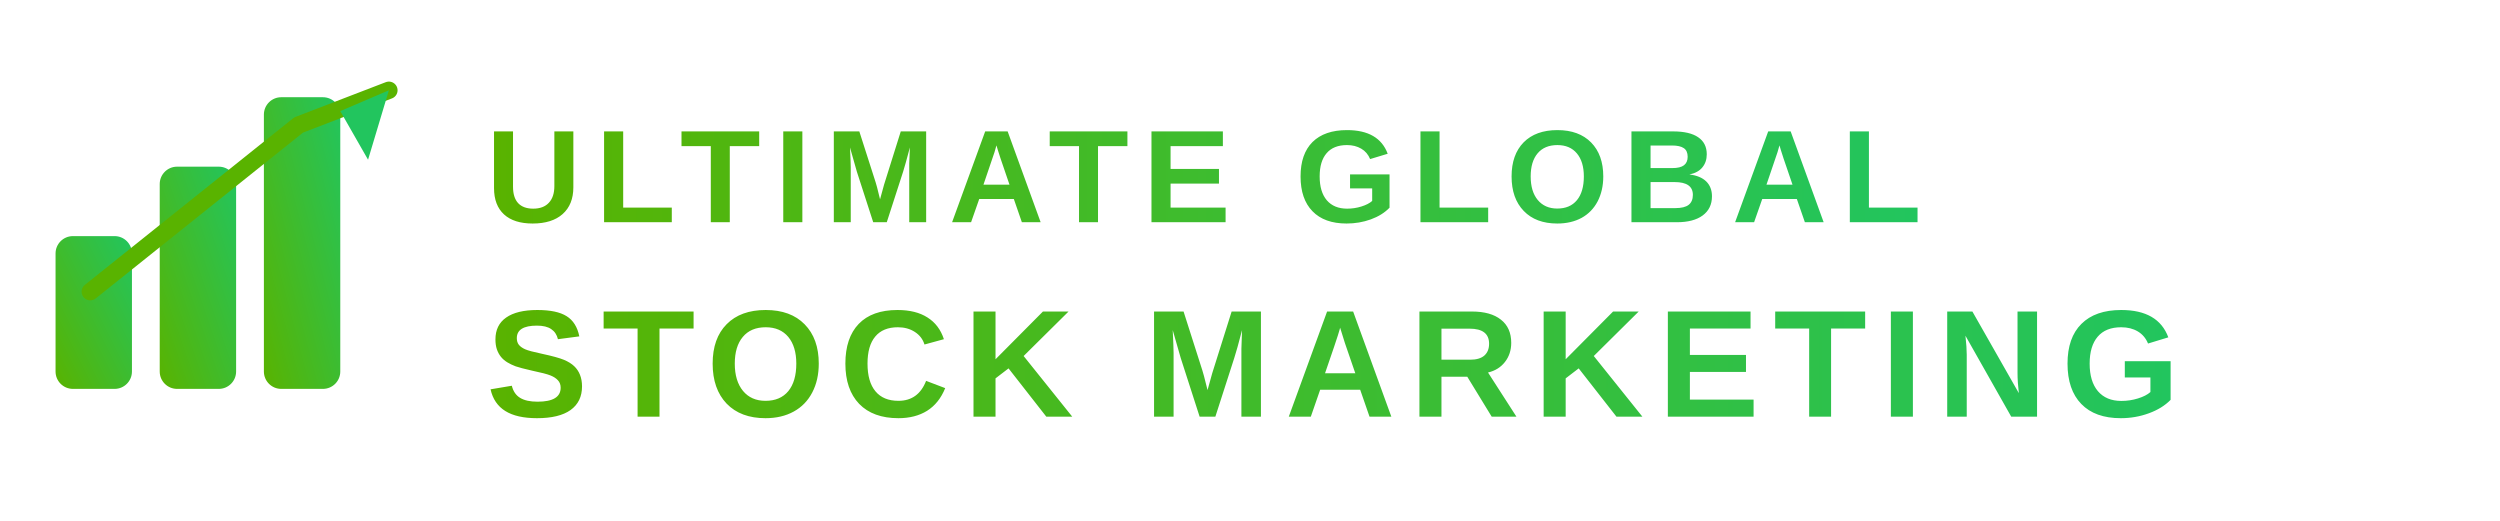
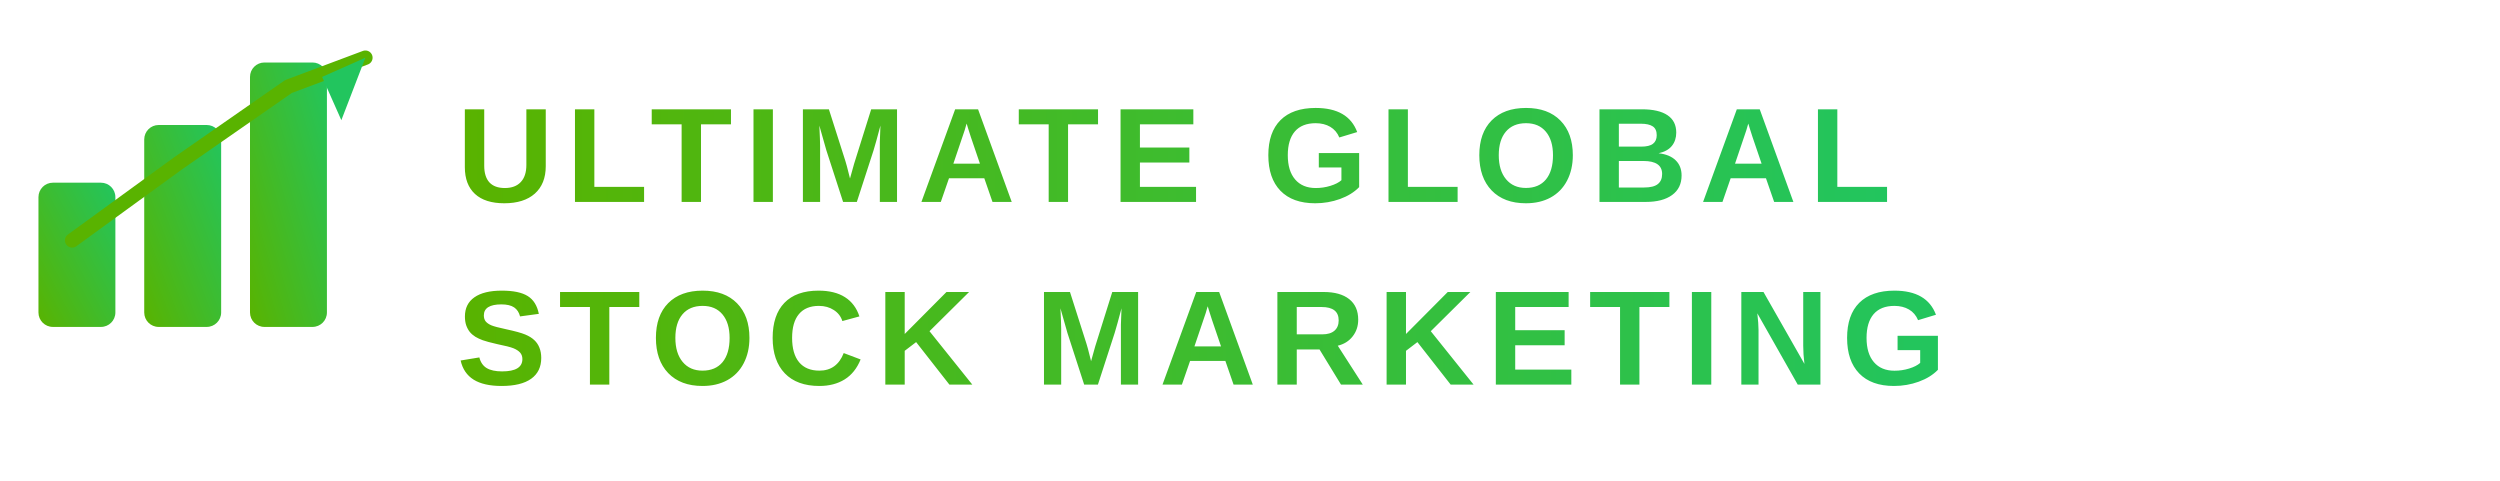
- <svg xmlns="http://www.w3.org/2000/svg" viewBox="0 0 360 75" width="360" height="75" role="img" aria-label="Ultimate Global Stock Marketing">
+ <svg xmlns="http://www.w3.org/2000/svg" viewBox="0 0 520 100" width="520" height="100" role="img" aria-label="Ultimate Global Stock Marketing">
  <defs>
    <linearGradient id="greenGrad" x1="0%" y1="0%" x2="100%" y2="0%">
      <stop offset="0%" style="stop-color:#59b300;stop-opacity:1" />
      <stop offset="100%" style="stop-color:#22c55e;stop-opacity:1" />
    </linearGradient>
    <linearGradient id="iconGrad" x1="0%" y1="100%" x2="100%" y2="0%">
      <stop offset="0%" style="stop-color:#59b300;stop-opacity:1" />
      <stop offset="100%" style="stop-color:#22c55e;stop-opacity:1" />
    </linearGradient>
  </defs>
-   <g transform="translate(8, 10)">
-     <rect x="0" y="24" width="11" height="22" rx="2.5" fill="url(#iconGrad)" />
-     <rect x="15" y="14" width="11" height="32" rx="2.5" fill="url(#iconGrad)" />
-     <rect x="30" y="4" width="11" height="42" rx="2.5" fill="url(#iconGrad)" />
-     <polyline points="5,32 20,20 35,8 48,3" fill="none" stroke="#59b300" stroke-width="2.5" stroke-linecap="round" stroke-linejoin="round" />
-     <polygon points="48,3 41,6 45,13" fill="#22c55e" />
+   <g transform="translate(8, 8)">
+     <rect x="0" y="30" width="16" height="30" rx="3" fill="url(#iconGrad)" />
+     <rect x="22" y="18" width="16" height="42" rx="3" fill="url(#iconGrad)" />
+     <rect x="44" y="5" width="16" height="55" rx="3" fill="url(#iconGrad)" />
+     <polyline points="7,42 29,26 52,10 68,4" fill="none" stroke="#59b300" stroke-width="3" stroke-linecap="round" stroke-linejoin="round" />
+     <polygon points="68,4 59,8 63,17" fill="#22c55e" />
  </g>
-   <text x="70" y="32" font-family="'Trebuchet MS', 'Segoe UI', Arial, sans-serif" font-size="19" font-weight="900" letter-spacing="2" fill="url(#greenGrad)">ULTIMATE GLOBAL</text>
-   <text x="70" y="60" font-family="'Trebuchet MS', 'Segoe UI', Arial, sans-serif" font-size="22" font-weight="900" letter-spacing="2" fill="url(#greenGrad)">STOCK MARKETING</text>
+   <text x="95" y="42" font-family="'Trebuchet MS', 'Segoe UI', Arial, sans-serif" font-size="28" font-weight="900" letter-spacing="2.5" fill="url(#greenGrad)">ULTIMATE GLOBAL</text>
+   <text x="95" y="80" font-family="'Trebuchet MS', 'Segoe UI', Arial, sans-serif" font-size="28" font-weight="900" letter-spacing="2.5" fill="url(#greenGrad)">STOCK MARKETING</text>
</svg>
